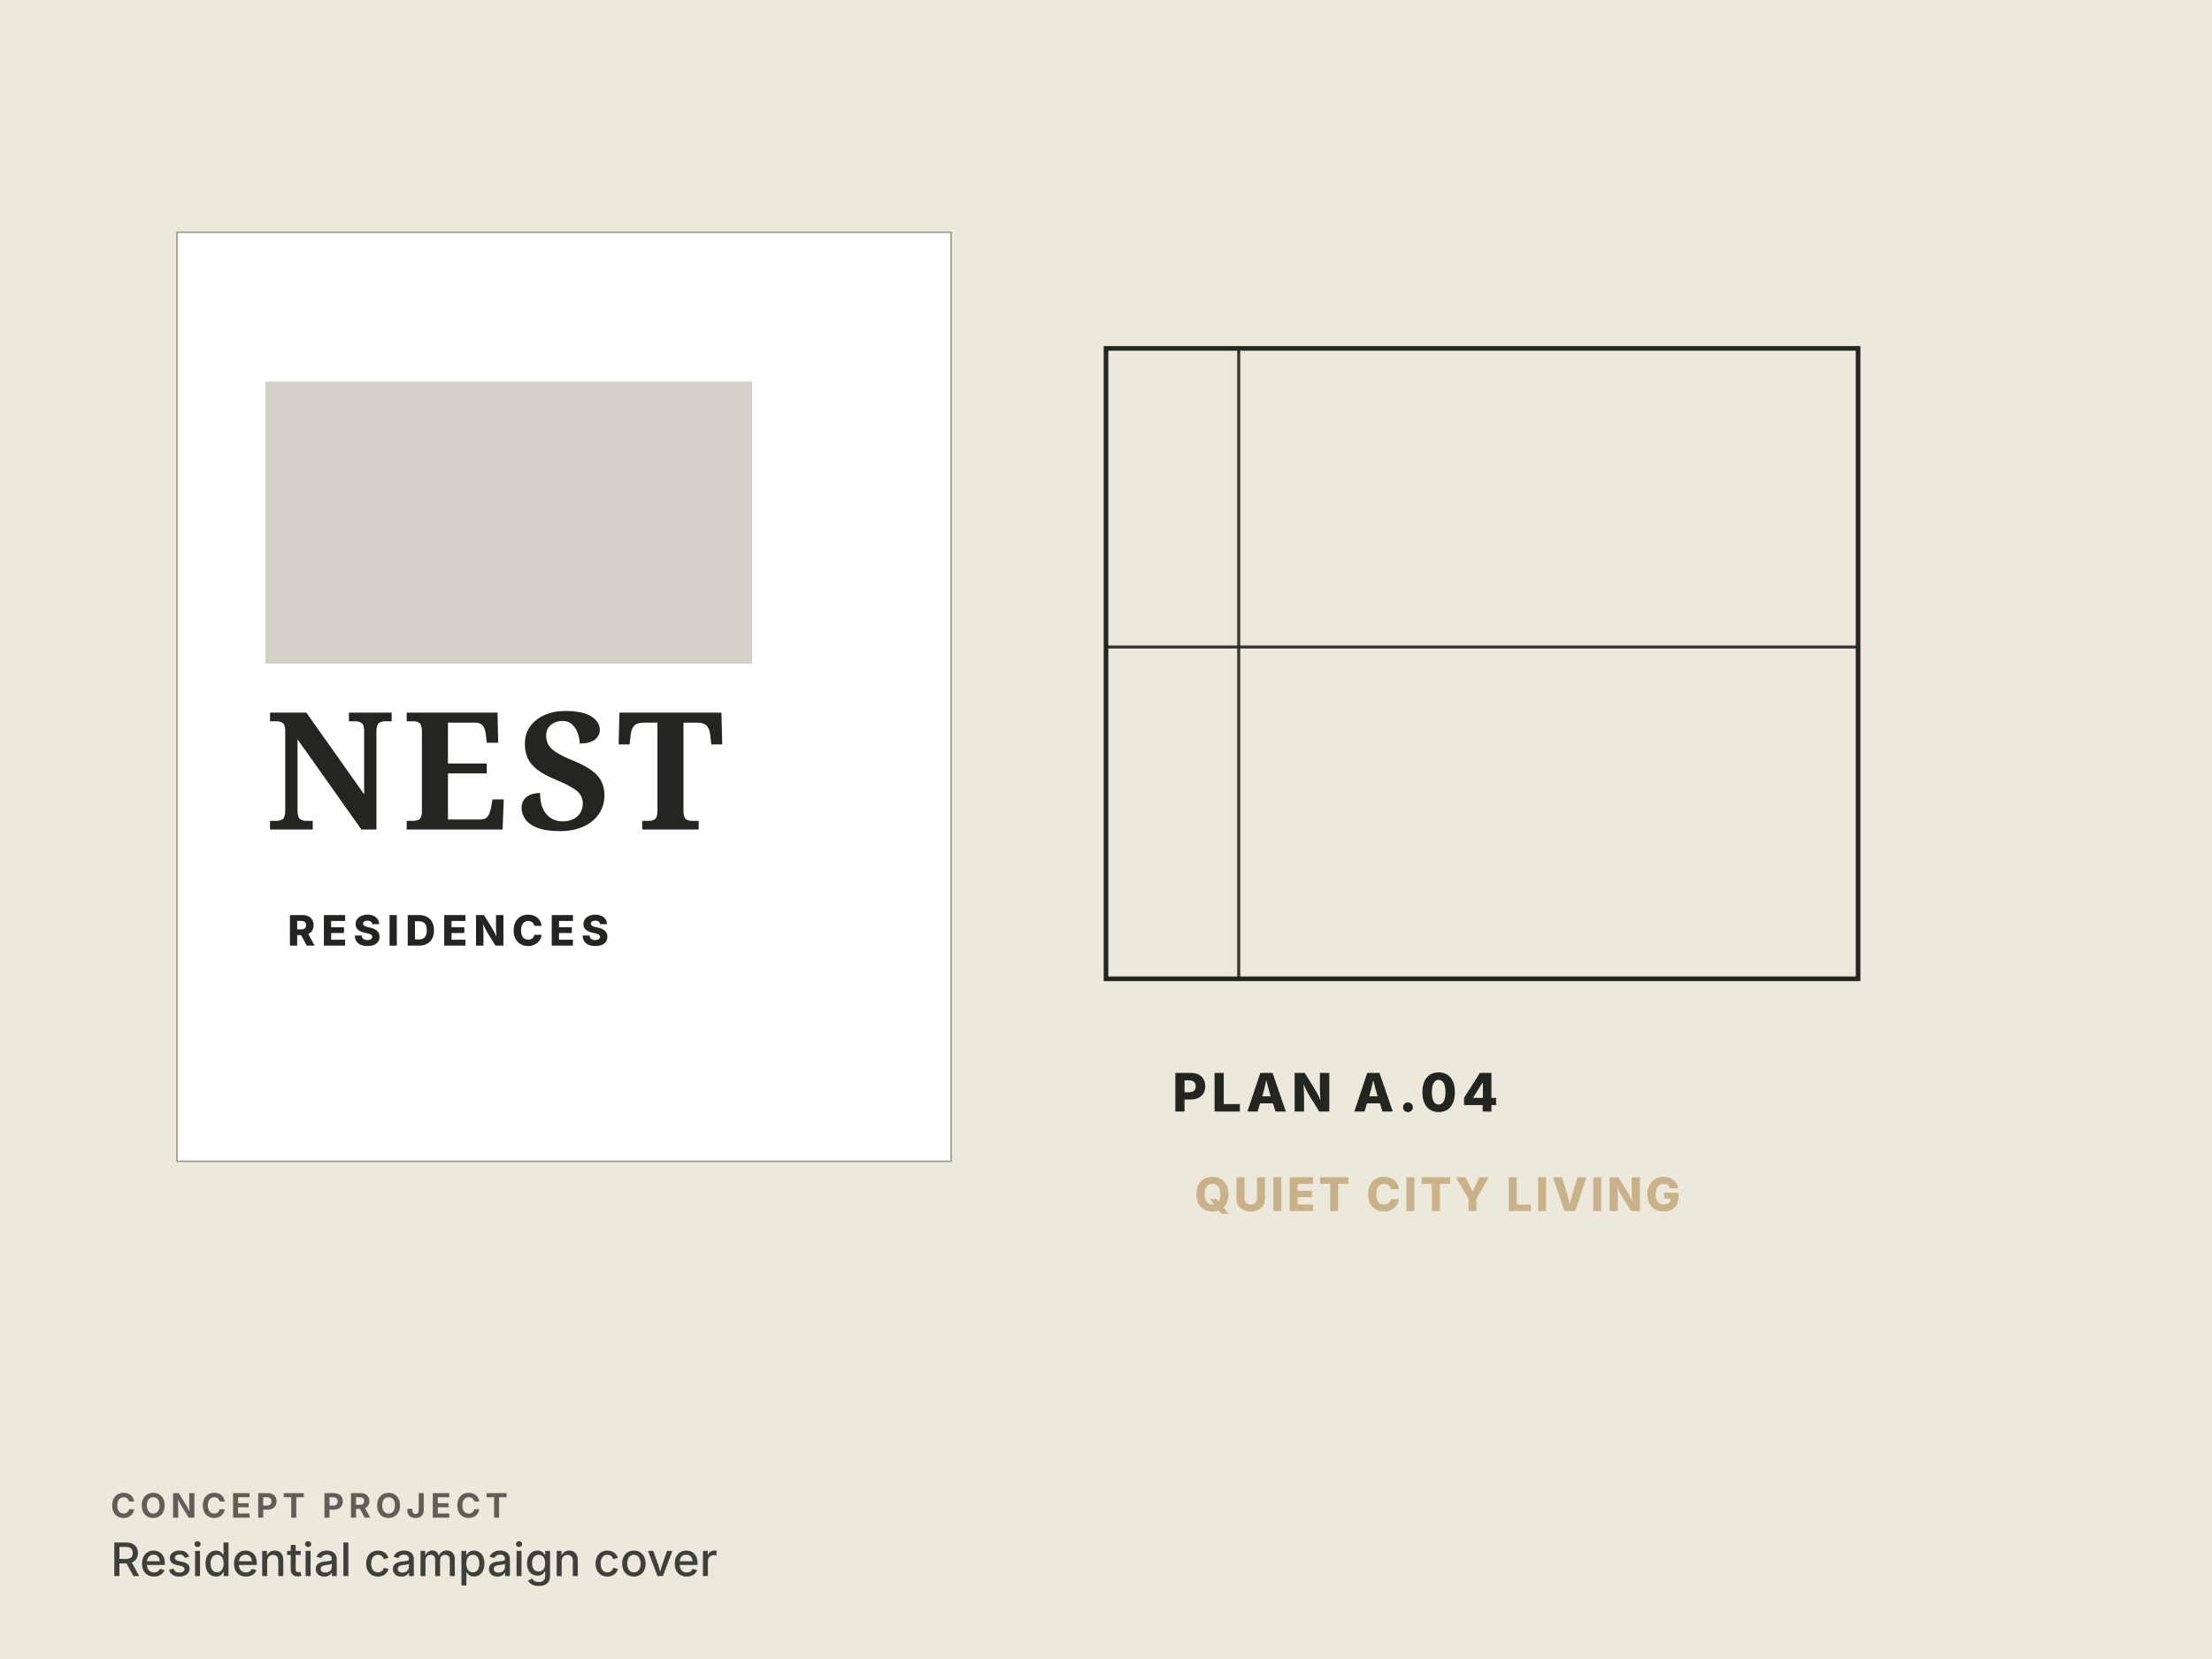
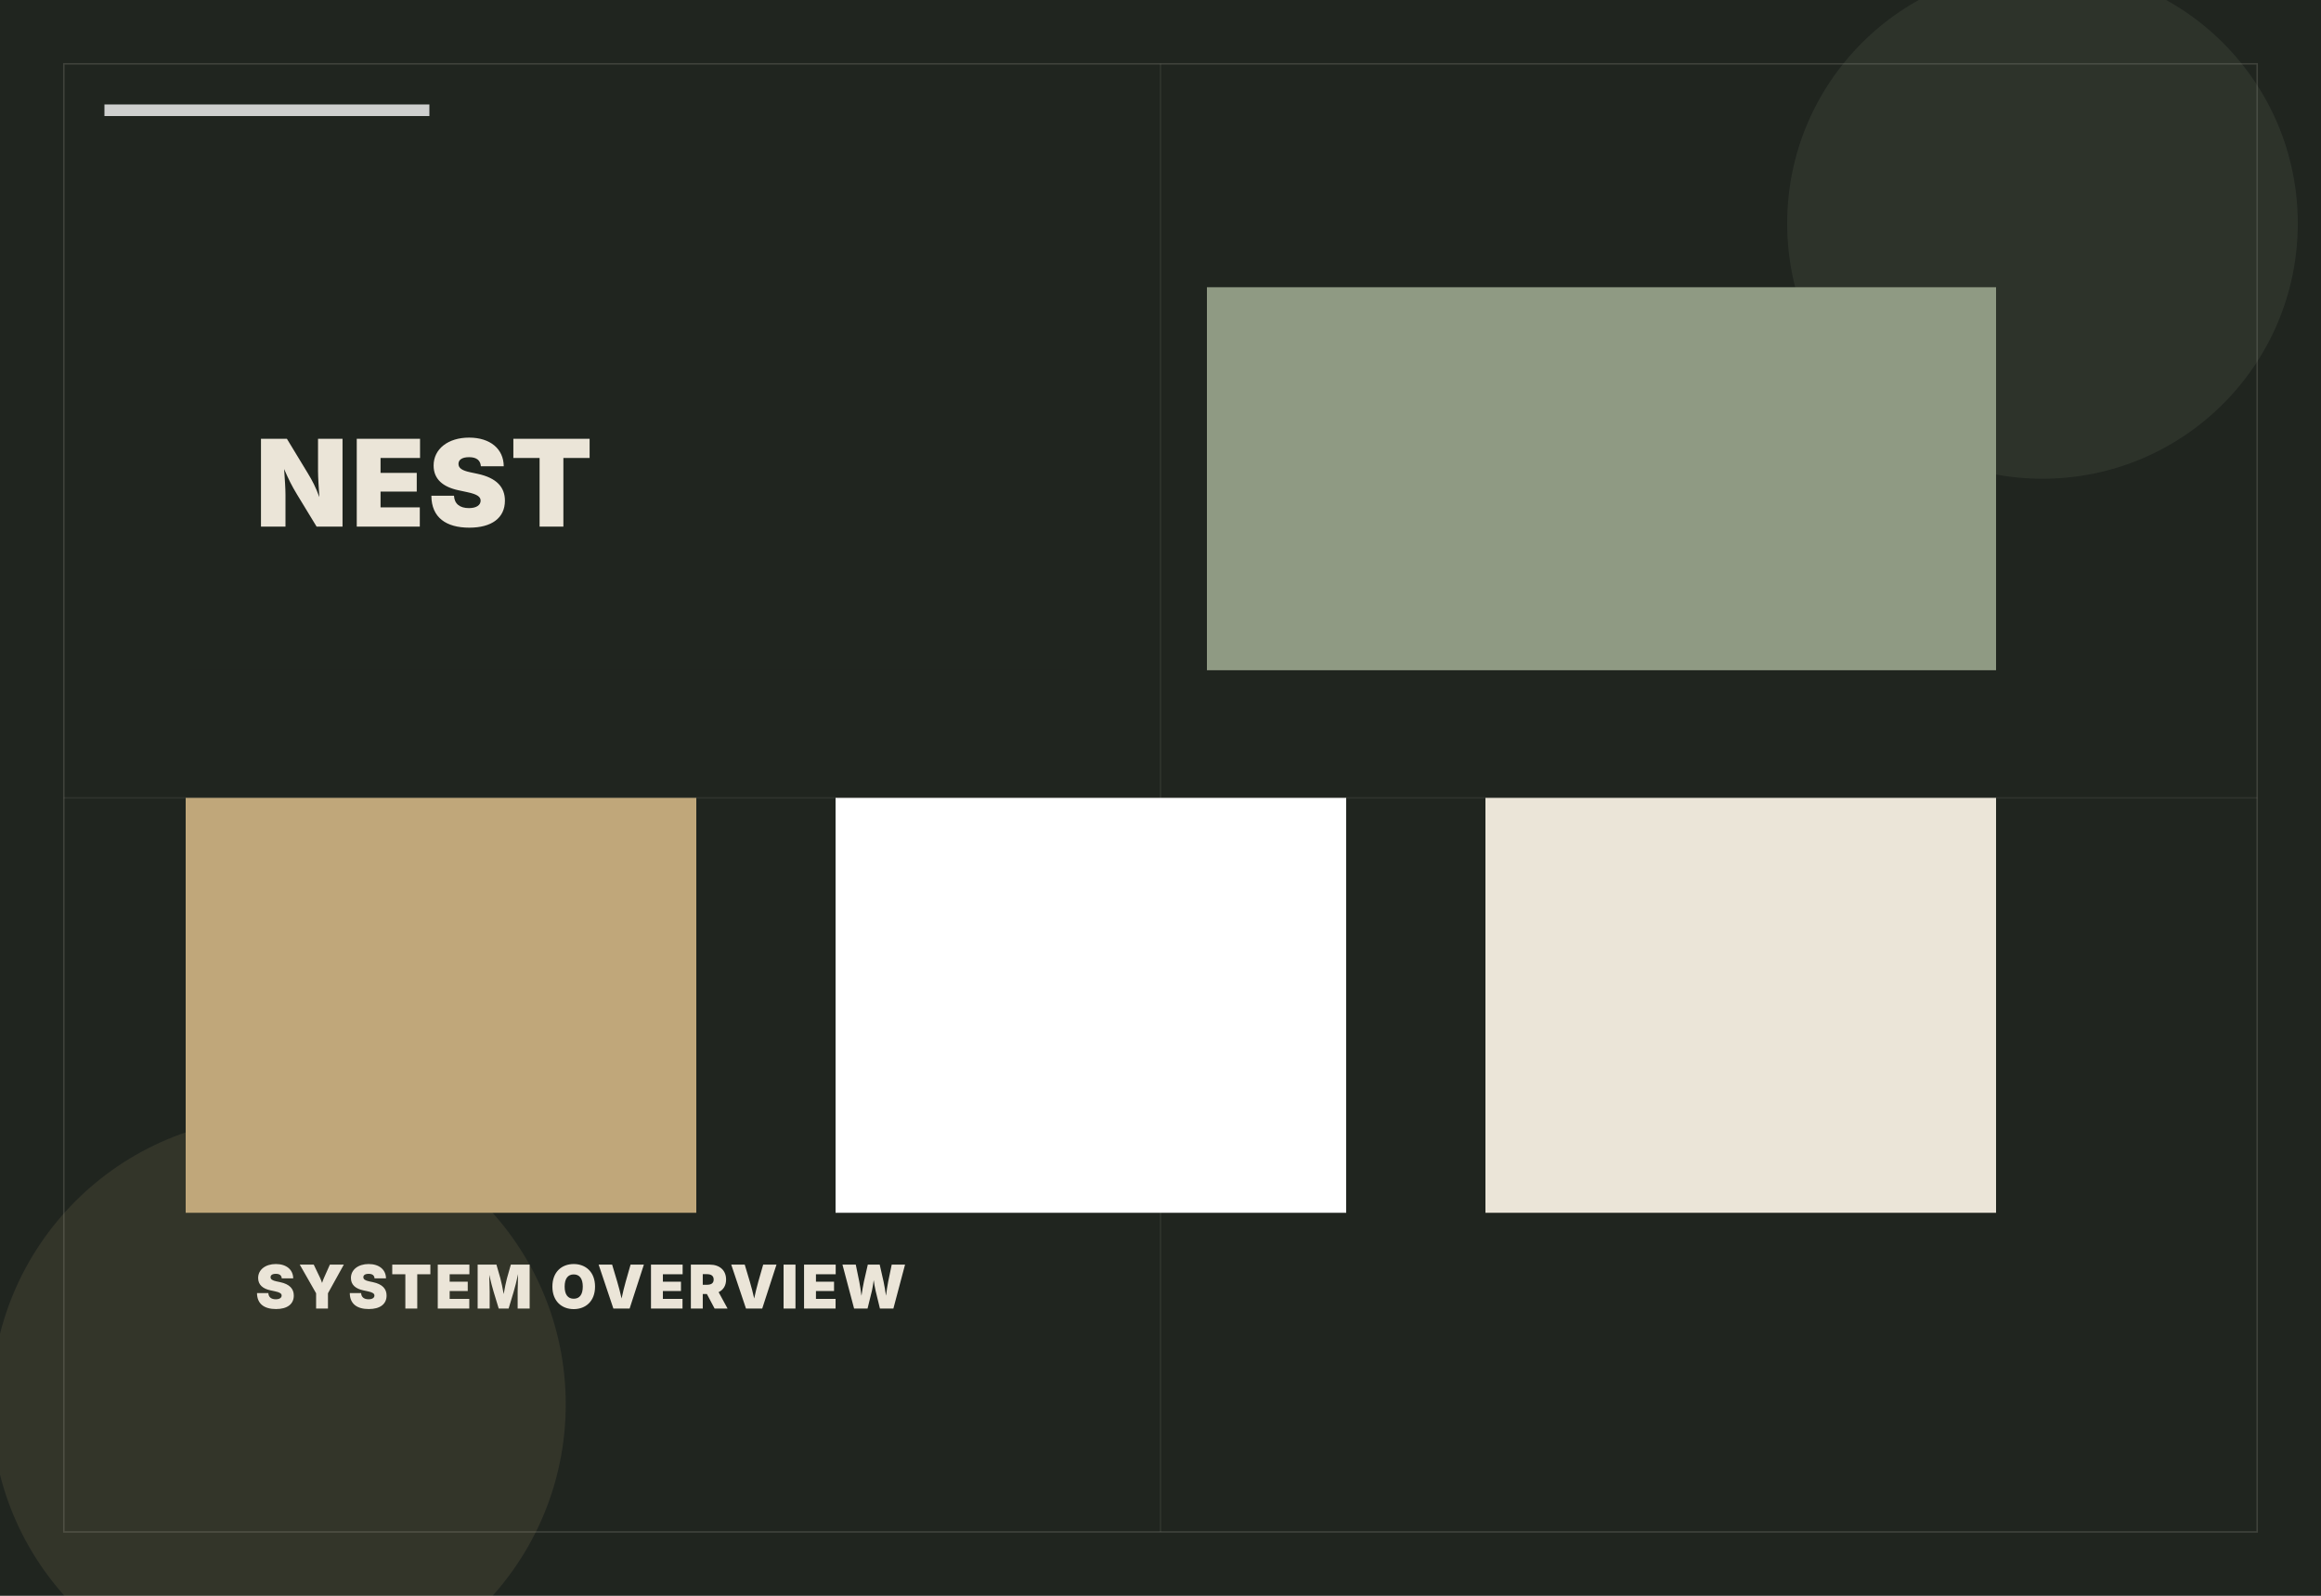
- <svg xmlns="http://www.w3.org/2000/svg" width="1440" height="1080" viewBox="0 0 1440 1080" role="img" aria-label="NEST Residential campaign cover">
-   <rect x="0" y="0" width="1440" height="1080" fill="#ede8dc" />
-   <rect x="115.2" y="151.2" width="504" height="604.8" fill="#ffffff" stroke="#9f9b86" stroke-width="1" />
-   <rect x="720" y="226.8" width="489.6" height="410.4" fill="none" stroke="#222520" stroke-width="3" />
-   <line x1="806.4" y1="226.8" x2="806.4" y2="637.2" stroke="#222520" stroke-width="2" opacity="0.9" />
-   <line x1="720" y1="421.2" x2="1209.6" y2="421.2" stroke="#222520" stroke-width="2" opacity="0.9" />
-   <rect x="172.8" y="248.4" width="316.8" height="183.6" fill="#9f9b86" opacity="0.46" />
-   <text x="172.8" y="540" font-size="106.56" fill="#222520" font-family="Cormorant Garamond, Georgia, serif" font-weight="600" letter-spacing="5">NEST</text>
-   <text x="187.2" y="615.6" font-size="27.36" fill="#222520" font-family="Inter, Arial, sans-serif" font-weight="800" letter-spacing="4">RESIDENCES</text>
-   <text x="763.2" y="723.6" font-size="34.56" fill="#222520" font-family="Inter, Arial, sans-serif" font-weight="800" letter-spacing="3">PLAN A.04</text>
-   <text x="777.6" y="788.4" font-size="30.24" fill="#c9b28a" font-family="Inter, Arial, sans-serif" font-weight="800" letter-spacing="2">QUIET CITY LIVING</text>
-   <text x="72" y="988" font-size="22" fill="#222520" font-family="Inter, Arial, sans-serif" font-weight="700" letter-spacing="3" opacity="0.7">CONCEPT PROJECT</text>
-   <text x="72" y="1026" font-size="30" fill="#222520" font-family="Inter, Arial, sans-serif" font-weight="500" opacity="0.86">Residential campaign cover</text>
+ <svg xmlns="http://www.w3.org/2000/svg" width="1600" height="1100" viewBox="0 0 1600 1100" role="img" aria-label="NEST Residential identity overview">
+   <rect x="0" y="0" width="1600" height="1100" fill="#20251f" />
+   <rect x="44" y="44" width="1512" height="1012" fill="none" stroke="#ebe5d8" stroke-width="1" opacity="0.16" />
+   <circle cx="1408" cy="154" r="176" fill="#8f9a83" opacity="0.12" />
+   <circle cx="192" cy="968" r="198" fill="#c0a77a" opacity="0.12" />
+   <line x1="800" y1="44" x2="800" y2="1056" stroke="#ebe5d8" stroke-width="1" opacity="0.08" />
+   <line x1="44" y1="550" x2="1556" y2="550" stroke="#ebe5d8" stroke-width="1" opacity="0.08" />
+   <rect x="72" y="72" width="224" height="8" fill="#ffffff" opacity="0.78" />
+   <rect x="128" y="198" width="608" height="264" fill="#20251f" />
+   <rect x="832" y="198" width="544" height="264" fill="#8f9a83" />
+   <rect x="128" y="550" width="352" height="286" fill="#c0a77a" />
+   <rect x="576" y="550" width="352" height="286" fill="#ffffff" />
+   <rect x="1024" y="550" width="352" height="286" fill="#ebe5d8" />
+   <text x="176" y="363" font-size="83.2" fill="#ebe5d8" font-family="Inter, Arial, sans-serif" font-weight="900" letter-spacing="2">NEST</text>
+   <text x="176" y="902" font-size="41.6" fill="#ebe5d8" font-family="Inter, Arial, sans-serif" font-weight="900" letter-spacing="2">SYSTEM OVERVIEW</text>
</svg>
